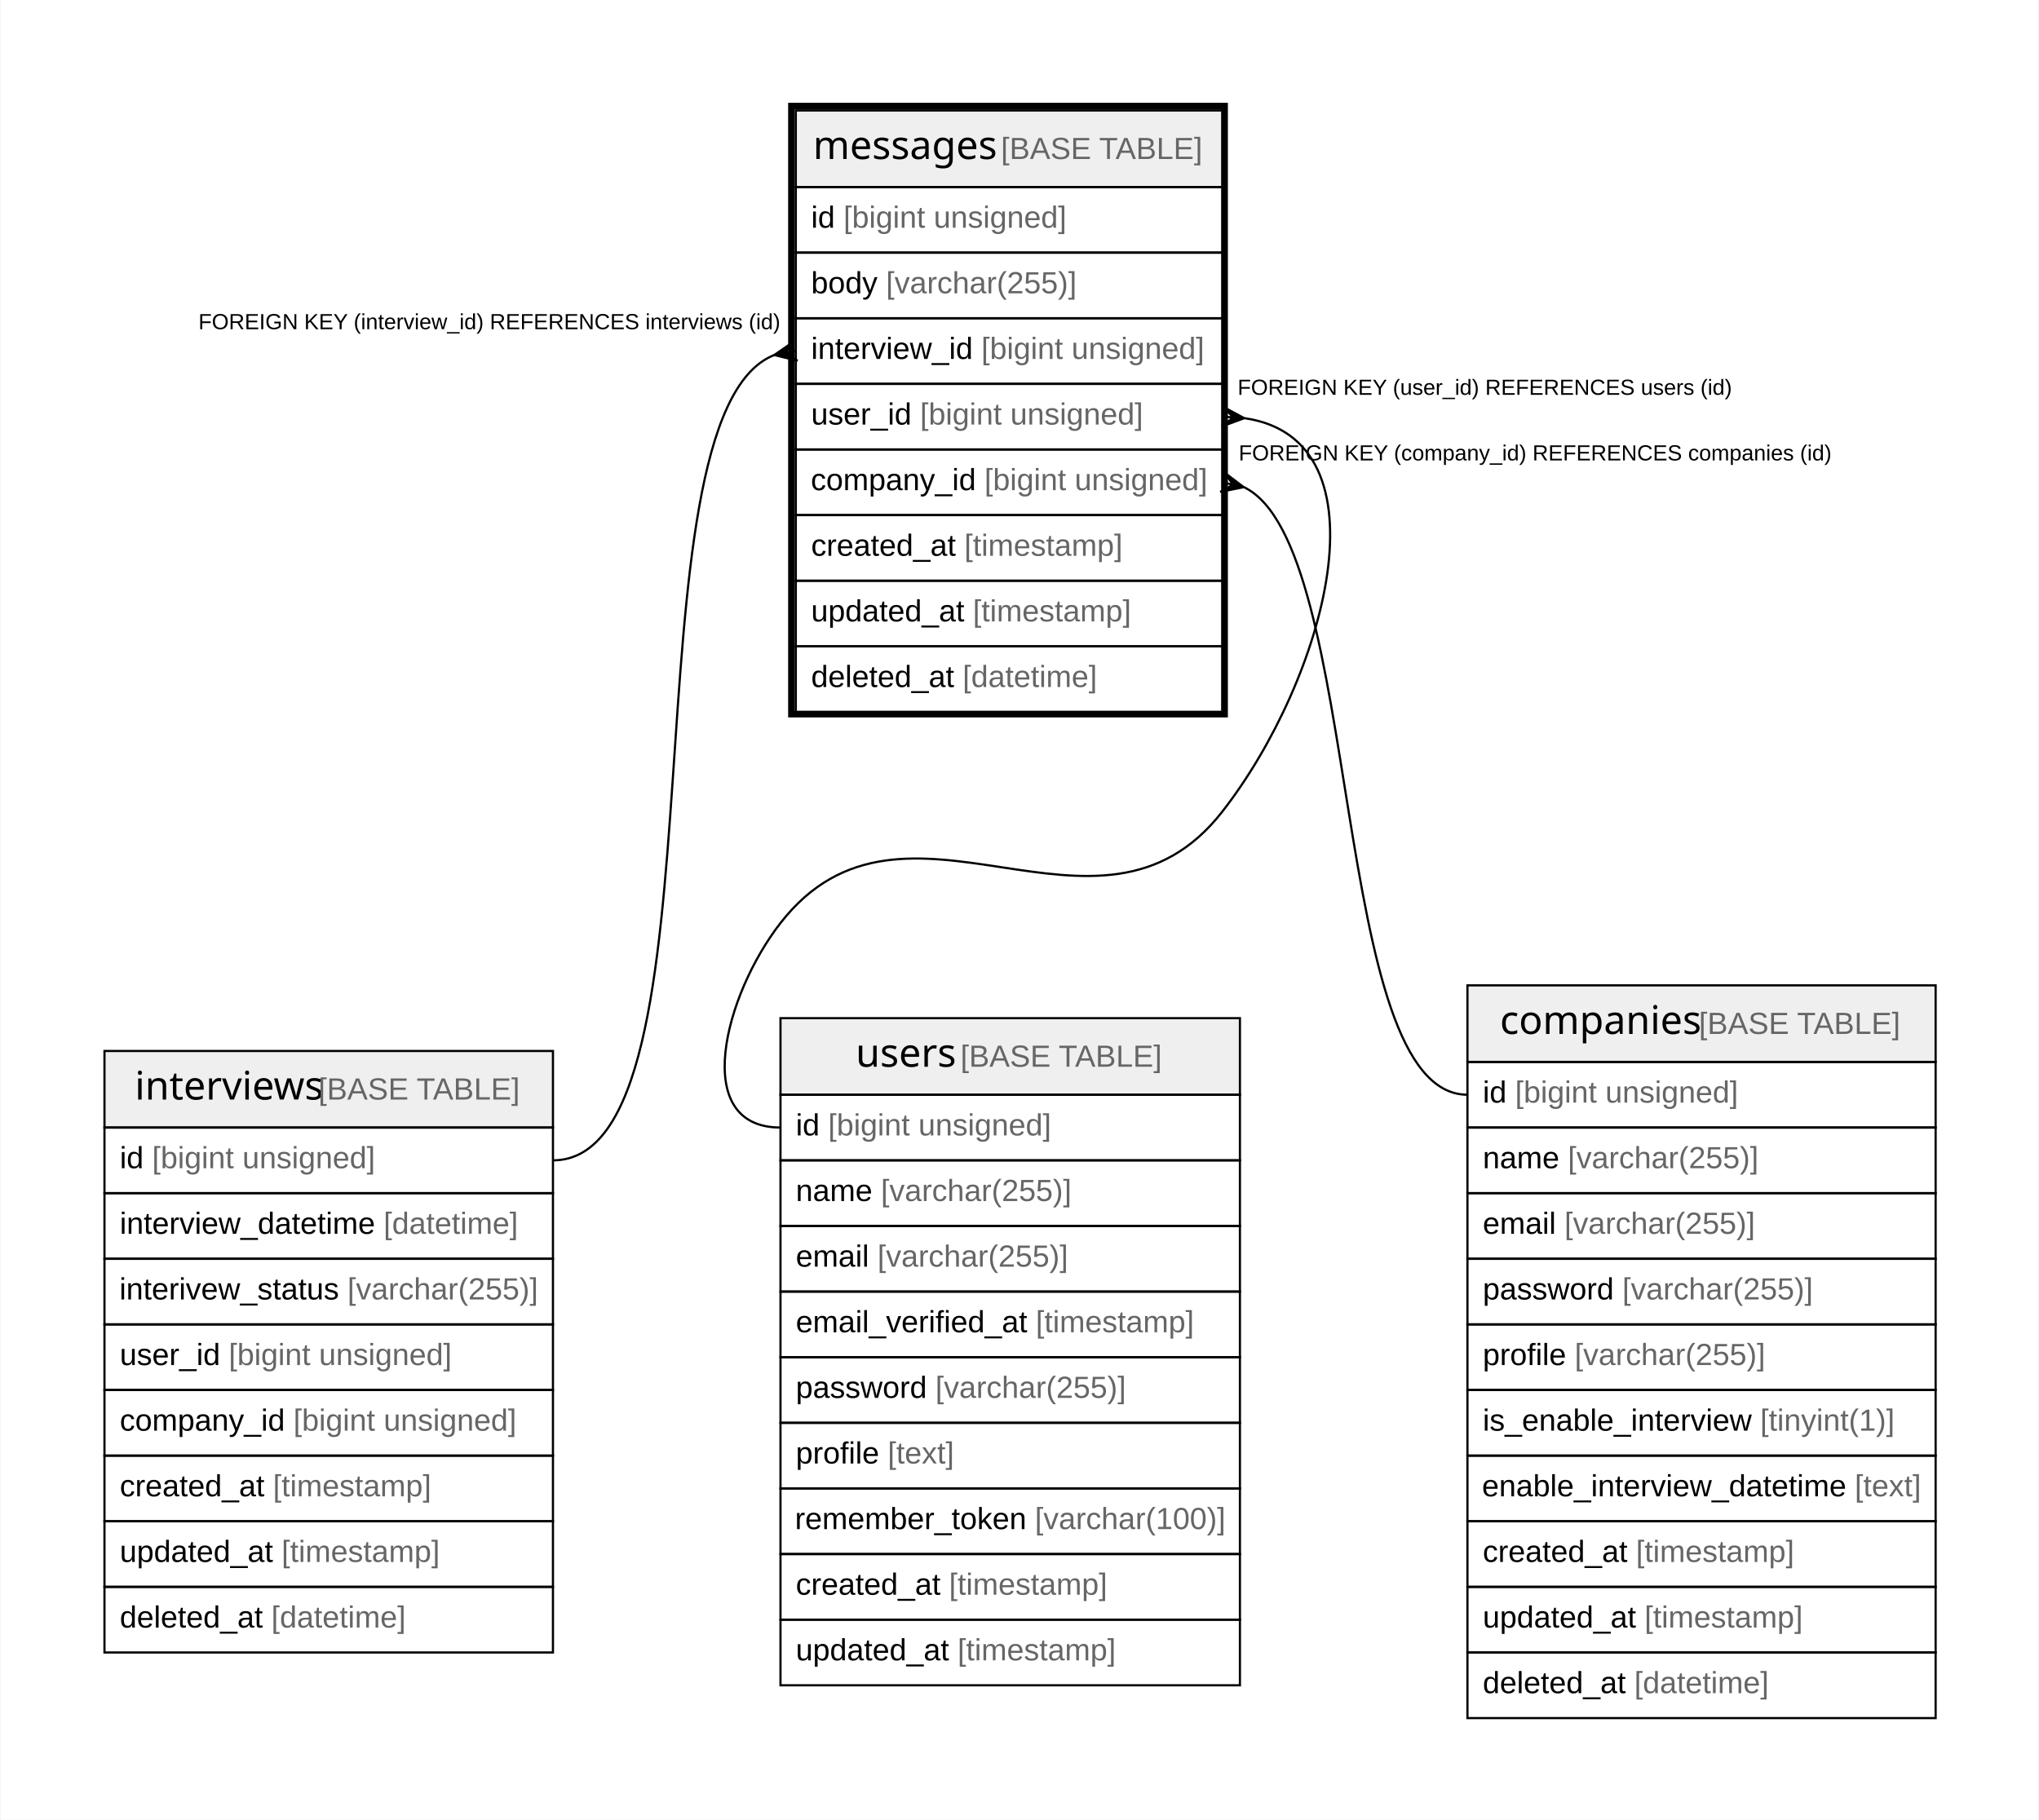
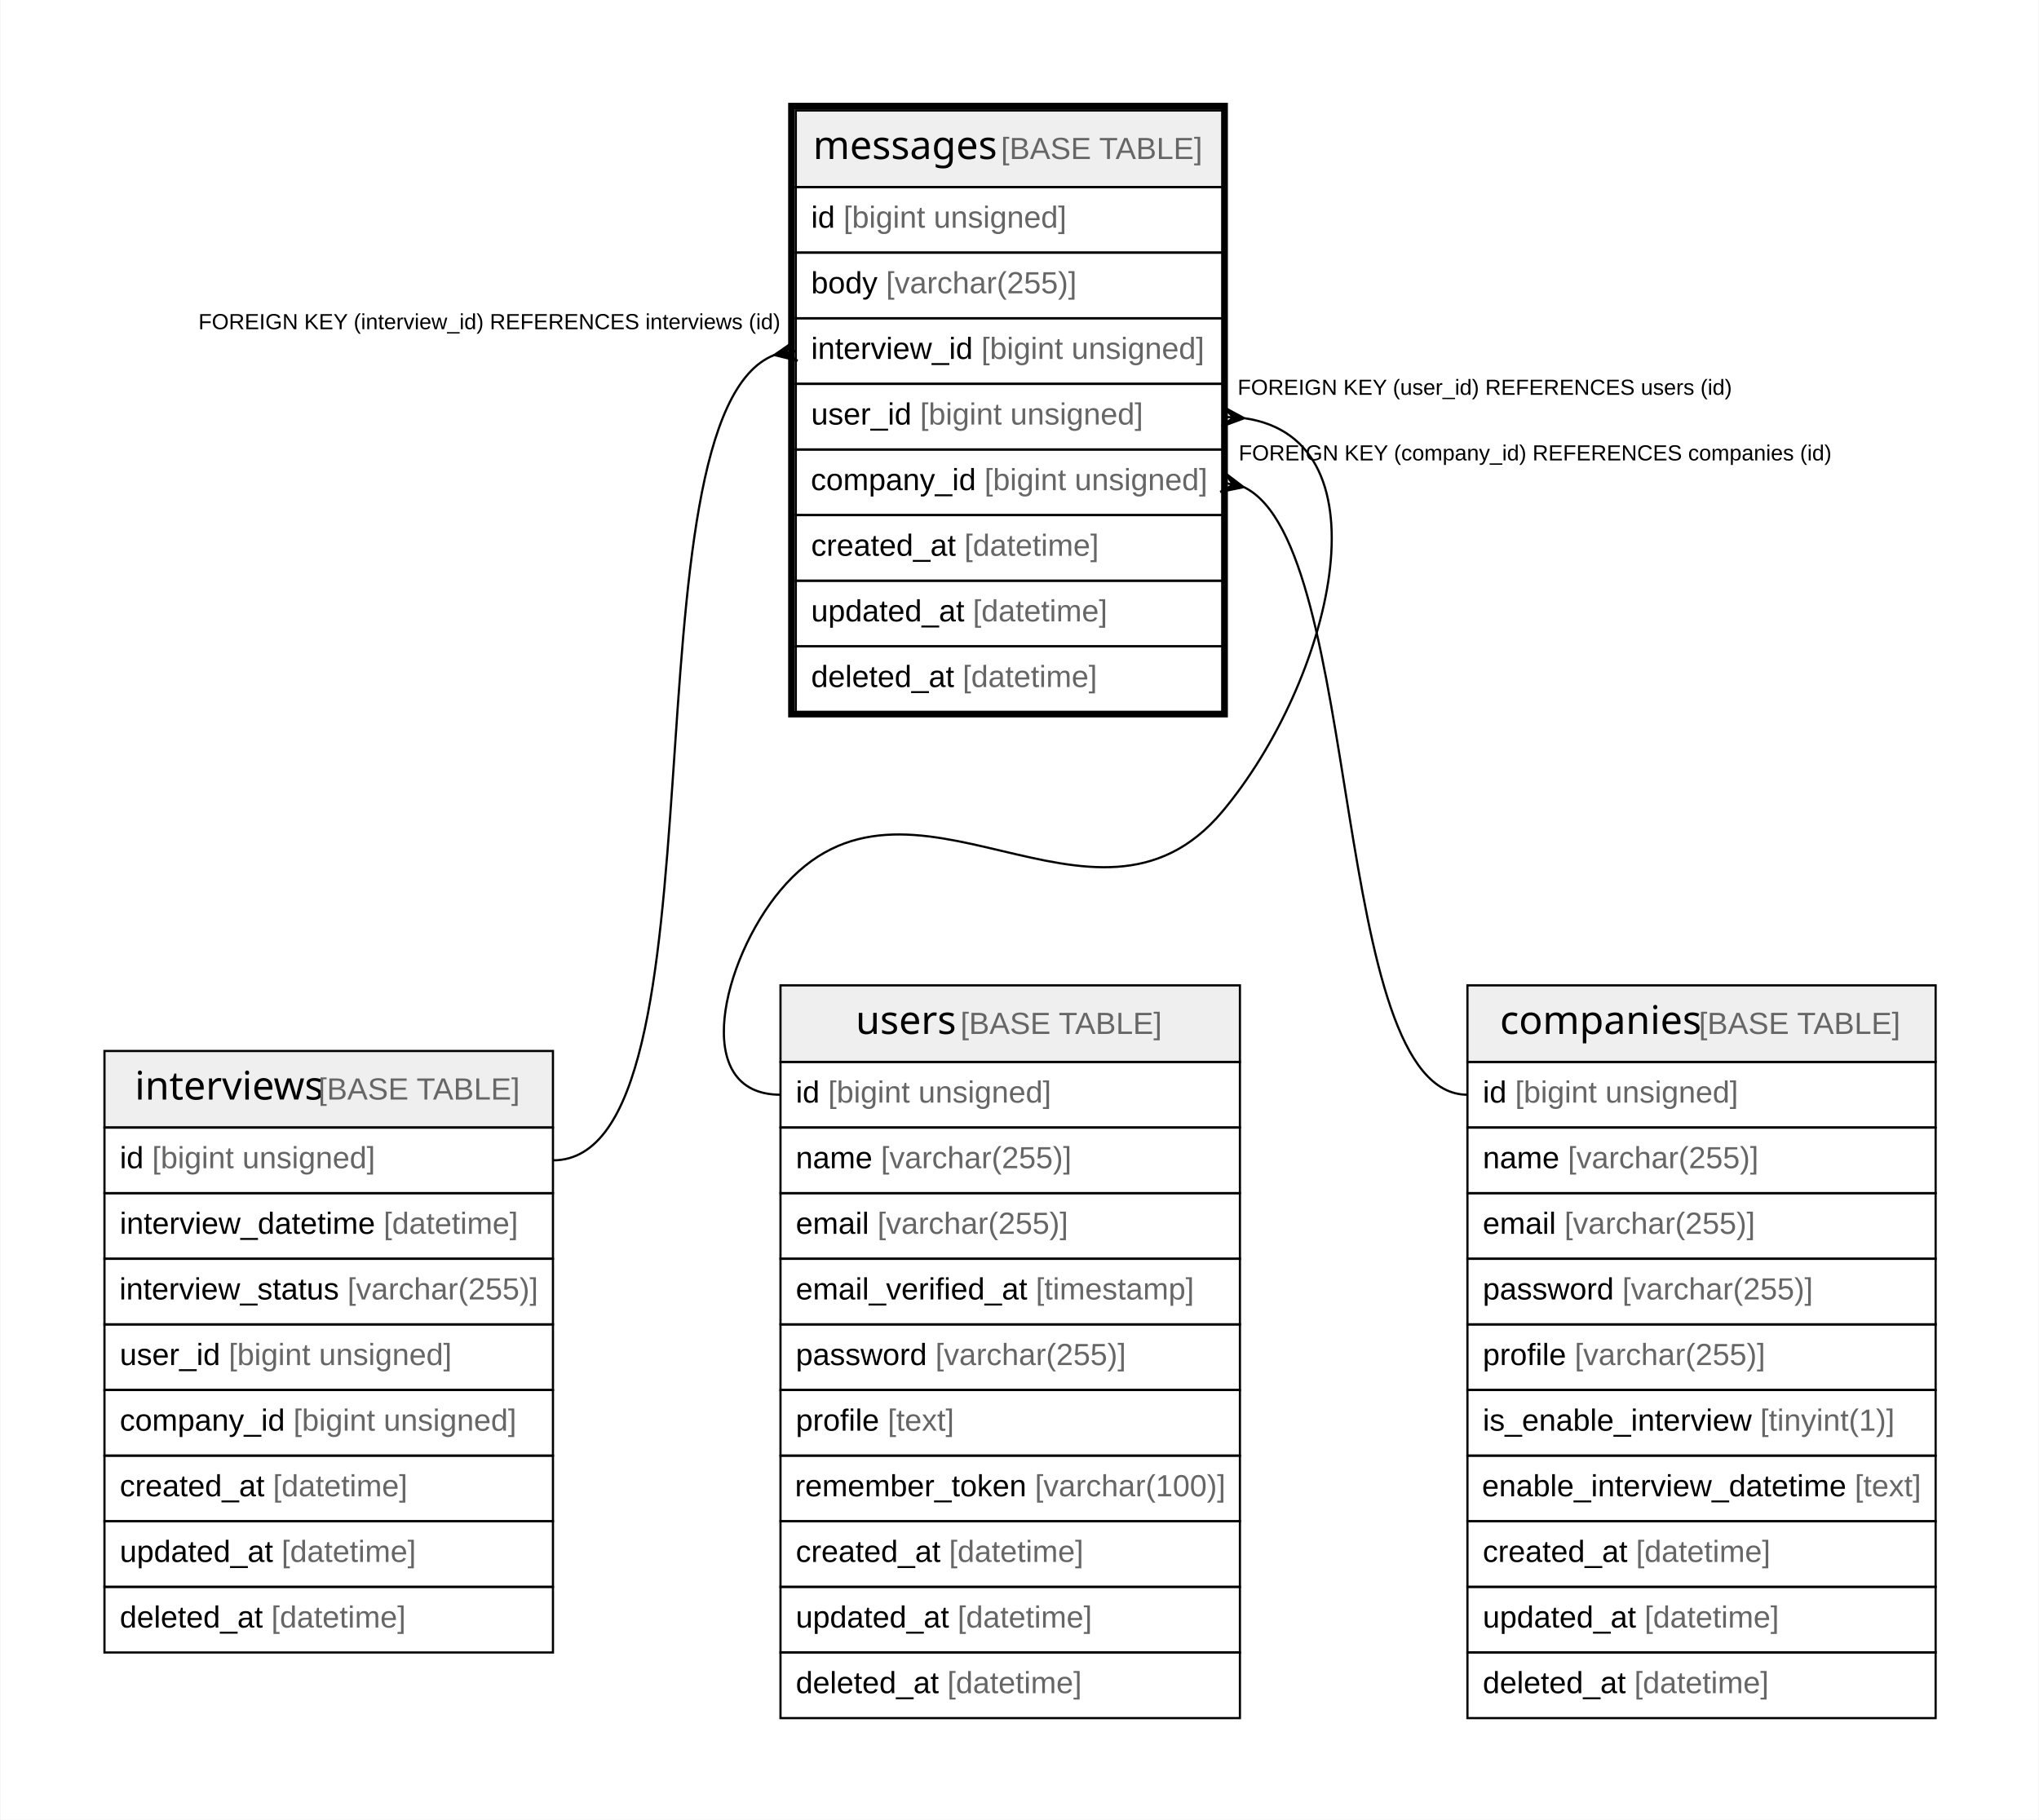
<svg xmlns="http://www.w3.org/2000/svg" width="932pt" height="832pt" viewBox="0.00 0.00 931.50 832.00">
  <g id="graph0" class="graph" transform="scale(1 1) rotate(0) translate(4 828)">
    <polygon fill="#ffffff" stroke="transparent" points="-4,4 -4,-828 927.5,-828 927.5,4 -4,4" />
    <g id="node1" class="node">
      <polygon fill="#efefef" stroke="transparent" points="359.5,-742.5 359.5,-777.5 554.5,-777.5 554.5,-742.5 359.5,-742.5" />
      <polygon fill="none" stroke="#000000" points="359.5,-742.5 359.5,-777.5 554.5,-777.5 554.5,-742.5 359.5,-742.5" />
      <text text-anchor="start" x="367.365" y="-755.3" font-family="Arial Bold" font-size="18.00" fill="#000000">messages</text>
      <text text-anchor="start" x="449.382" y="-755.3" font-family="Arial" font-size="14.00" fill="#000000"> </text>
      <text text-anchor="start" x="453.272" y="-755.3" font-family="Arial" font-size="14.00" fill="#666666">[BASE TABLE]</text>
      <polygon fill="none" stroke="#000000" points="359.5,-712.5 359.5,-742.5 554.5,-742.5 554.5,-712.5 359.5,-712.5" />
      <text text-anchor="start" x="366.5" y="-723.9" font-family="Arial" font-size="14.00" fill="#000000">id </text>
      <text text-anchor="start" x="381.28" y="-723.9" font-family="Arial" font-size="14.00" fill="#666666">[bigint unsigned]</text>
      <polygon fill="none" stroke="#000000" points="359.5,-682.5 359.5,-712.5 554.5,-712.5 554.5,-682.5 359.5,-682.5" />
      <text text-anchor="start" x="366.5" y="-693.9" font-family="Arial" font-size="14.00" fill="#000000">body </text>
      <text text-anchor="start" x="400.738" y="-693.9" font-family="Arial" font-size="14.00" fill="#666666">[varchar(255)]</text>
      <polygon fill="none" stroke="#000000" points="359.5,-652.5 359.5,-682.5 554.5,-682.5 554.5,-652.5 359.5,-652.5" />
      <text text-anchor="start" x="366.5" y="-663.9" font-family="Arial" font-size="14.00" fill="#000000">interview_id </text>
      <text text-anchor="start" x="444.281" y="-663.9" font-family="Arial" font-size="14.00" fill="#666666">[bigint unsigned]</text>
      <polygon fill="none" stroke="#000000" points="359.5,-622.5 359.5,-652.5 554.5,-652.5 554.5,-622.5 359.5,-622.5" />
      <text text-anchor="start" x="366.5" y="-633.9" font-family="Arial" font-size="14.00" fill="#000000">user_id </text>
      <text text-anchor="start" x="416.288" y="-633.9" font-family="Arial" font-size="14.00" fill="#666666">[bigint unsigned]</text>
      <polygon fill="none" stroke="#000000" points="359.5,-592.5 359.5,-622.5 554.5,-622.5 554.5,-592.5 359.5,-592.5" />
      <text text-anchor="start" x="366.361" y="-603.9" font-family="Arial" font-size="14.00" fill="#000000">company_id </text>
      <text text-anchor="start" x="445.714" y="-603.9" font-family="Arial" font-size="14.00" fill="#666666">[bigint unsigned]</text>
      <polygon fill="none" stroke="#000000" points="359.5,-562.5 359.5,-592.5 554.5,-592.5 554.5,-562.5 359.5,-562.5" />
      <text text-anchor="start" x="366.5" y="-573.9" font-family="Arial" font-size="14.00" fill="#000000">created_at </text>
-       <text text-anchor="start" x="436.528" y="-573.9" font-family="Arial" font-size="14.00" fill="#666666">[timestamp]</text>
+       <text text-anchor="start" x="436.528" y="-573.9" font-family="Arial" font-size="14.00" fill="#666666">[datetime]</text>
      <polygon fill="none" stroke="#000000" points="359.5,-532.5 359.5,-562.5 554.5,-562.5 554.5,-532.5 359.5,-532.5" />
      <text text-anchor="start" x="366.5" y="-543.9" font-family="Arial" font-size="14.00" fill="#000000">updated_at </text>
-       <text text-anchor="start" x="440.433" y="-543.9" font-family="Arial" font-size="14.00" fill="#666666">[timestamp]</text>
+       <text text-anchor="start" x="440.433" y="-543.9" font-family="Arial" font-size="14.00" fill="#666666">[datetime]</text>
      <polygon fill="none" stroke="#000000" points="359.5,-502.5 359.5,-532.5 554.5,-532.5 554.5,-502.5 359.5,-502.5" />
      <text text-anchor="start" x="366.5" y="-513.9" font-family="Arial" font-size="14.00" fill="#000000">deleted_at </text>
      <text text-anchor="start" x="435.757" y="-513.9" font-family="Arial" font-size="14.00" fill="#666666">[datetime]</text>
      <polygon fill="none" stroke="#000000" stroke-width="3" points="357.5,-501.5 357.5,-779.5 555.5,-779.5 555.5,-501.5 357.5,-501.5" />
    </g>
    <g id="node2" class="node">
      <polygon fill="#efefef" stroke="transparent" points="43.5,-312.5 43.5,-347.5 248.5,-347.5 248.5,-312.5 43.5,-312.5" />
      <polygon fill="none" stroke="#000000" points="43.5,-312.5 43.5,-347.5 248.5,-347.5 248.5,-312.5 43.5,-312.5" />
      <text text-anchor="start" x="57.375" y="-325.3" font-family="Arial Bold" font-size="18.00" fill="#000000">interviews</text>
      <text text-anchor="start" x="137.371" y="-325.3" font-family="Arial" font-size="14.00" fill="#000000"> </text>
      <text text-anchor="start" x="141.262" y="-325.3" font-family="Arial" font-size="14.00" fill="#666666">[BASE TABLE]</text>
      <polygon fill="none" stroke="#000000" points="43.5,-282.5 43.5,-312.5 248.5,-312.5 248.5,-282.5 43.5,-282.5" />
      <text text-anchor="start" x="50.5" y="-293.9" font-family="Arial" font-size="14.00" fill="#000000">id </text>
      <text text-anchor="start" x="65.28" y="-293.9" font-family="Arial" font-size="14.00" fill="#666666">[bigint unsigned]</text>
      <polygon fill="none" stroke="#000000" points="43.5,-252.5 43.5,-282.5 248.5,-282.5 248.5,-252.5 43.5,-252.5" />
      <text text-anchor="start" x="50.5" y="-263.9" font-family="Arial" font-size="14.00" fill="#000000">interview_datetime </text>
      <text text-anchor="start" x="171.071" y="-263.9" font-family="Arial" font-size="14.00" fill="#666666">[datetime]</text>
      <polygon fill="none" stroke="#000000" points="43.5,-222.5 43.5,-252.5 248.5,-252.5 248.5,-222.5 43.5,-222.5" />
-       <text text-anchor="start" x="50.321" y="-233.9" font-family="Arial" font-size="14.00" fill="#000000">interivew_status </text>
+       <text text-anchor="start" x="50.321" y="-233.9" font-family="Arial" font-size="14.00" fill="#000000">interview_status </text>
      <text text-anchor="start" x="154.56" y="-233.9" font-family="Arial" font-size="14.00" fill="#666666">[varchar(255)]</text>
      <polygon fill="none" stroke="#000000" points="43.5,-192.5 43.5,-222.5 248.5,-222.5 248.5,-192.5 43.5,-192.5" />
      <text text-anchor="start" x="50.5" y="-203.9" font-family="Arial" font-size="14.00" fill="#000000">user_id </text>
      <text text-anchor="start" x="100.288" y="-203.9" font-family="Arial" font-size="14.00" fill="#666666">[bigint unsigned]</text>
      <polygon fill="none" stroke="#000000" points="43.5,-162.5 43.5,-192.5 248.5,-192.5 248.5,-162.5 43.5,-162.5" />
      <text text-anchor="start" x="50.5" y="-173.9" font-family="Arial" font-size="14.00" fill="#000000">company_id </text>
      <text text-anchor="start" x="129.853" y="-173.9" font-family="Arial" font-size="14.00" fill="#666666">[bigint unsigned]</text>
      <polygon fill="none" stroke="#000000" points="43.5,-132.5 43.5,-162.5 248.5,-162.5 248.5,-132.5 43.5,-132.5" />
      <text text-anchor="start" x="50.5" y="-143.9" font-family="Arial" font-size="14.00" fill="#000000">created_at </text>
-       <text text-anchor="start" x="120.528" y="-143.9" font-family="Arial" font-size="14.00" fill="#666666">[timestamp]</text>
+       <text text-anchor="start" x="120.528" y="-143.9" font-family="Arial" font-size="14.00" fill="#666666">[datetime]</text>
      <polygon fill="none" stroke="#000000" points="43.5,-102.5 43.5,-132.5 248.5,-132.5 248.5,-102.5 43.5,-102.5" />
      <text text-anchor="start" x="50.5" y="-113.9" font-family="Arial" font-size="14.00" fill="#000000">updated_at </text>
-       <text text-anchor="start" x="124.433" y="-113.9" font-family="Arial" font-size="14.00" fill="#666666">[timestamp]</text>
+       <text text-anchor="start" x="124.433" y="-113.9" font-family="Arial" font-size="14.00" fill="#666666">[datetime]</text>
      <polygon fill="none" stroke="#000000" points="43.5,-72.5 43.5,-102.5 248.5,-102.5 248.5,-72.5 43.5,-72.5" />
      <text text-anchor="start" x="50.5" y="-83.9" font-family="Arial" font-size="14.00" fill="#000000">deleted_at </text>
      <text text-anchor="start" x="119.757" y="-83.9" font-family="Arial" font-size="14.00" fill="#666666">[datetime]</text>
    </g>
    <g id="edge1" class="edge">
      <path fill="none" stroke="#000000" d="M349.657,-665.684C278.389,-637.771 330.822,-297.5 248.5,-297.5" />
      <polygon fill="#000000" stroke="#000000" points="349.666,-665.685 358.683,-671.925 354.583,-666.593 359.5,-667.5 359.5,-667.5 359.5,-667.5 354.583,-666.593 360.317,-663.075 349.666,-665.685 349.666,-665.685" />
      <text text-anchor="start" x="86.45" y="-677.5" font-family="Arial" font-size="10.00" fill="#000000">FOREIGN KEY (interview_id) REFERENCES interviews (id)</text>
    </g>
    <g id="node3" class="node">
-       <polygon fill="#efefef" stroke="transparent" points="352.5,-327.5 352.5,-362.5 562.5,-362.5 562.5,-327.5 352.5,-327.5" />
-       <polygon fill="none" stroke="#000000" points="352.5,-327.5 352.5,-362.5 562.5,-362.5 562.5,-327.5 352.5,-327.5" />
-       <text text-anchor="start" x="386.871" y="-340.3" font-family="Arial Bold" font-size="18.00" fill="#000000">users</text>
-       <text text-anchor="start" x="430.875" y="-340.3" font-family="Arial" font-size="14.00" fill="#000000"> </text>
-       <text text-anchor="start" x="434.766" y="-340.3" font-family="Arial" font-size="14.00" fill="#666666">[BASE TABLE]</text>
-       <polygon fill="none" stroke="#000000" points="352.5,-297.5 352.5,-327.5 562.5,-327.5 562.5,-297.5 352.5,-297.5" />
-       <text text-anchor="start" x="359.5" y="-308.9" font-family="Arial" font-size="14.00" fill="#000000">id </text>
-       <text text-anchor="start" x="374.28" y="-308.9" font-family="Arial" font-size="14.00" fill="#666666">[bigint unsigned]</text>
-       <polygon fill="none" stroke="#000000" points="352.5,-267.5 352.5,-297.5 562.5,-297.5 562.5,-267.5 352.5,-267.5" />
-       <text text-anchor="start" x="359.5" y="-278.9" font-family="Arial" font-size="14.00" fill="#000000">name </text>
-       <text text-anchor="start" x="398.399" y="-278.9" font-family="Arial" font-size="14.00" fill="#666666">[varchar(255)]</text>
-       <polygon fill="none" stroke="#000000" points="352.5,-237.5 352.5,-267.5 562.5,-267.5 562.5,-237.5 352.5,-237.5" />
-       <text text-anchor="start" x="359.5" y="-248.9" font-family="Arial" font-size="14.00" fill="#000000">email </text>
-       <text text-anchor="start" x="396.83" y="-248.9" font-family="Arial" font-size="14.00" fill="#666666">[varchar(255)]</text>
-       <polygon fill="none" stroke="#000000" points="352.5,-207.5 352.5,-237.5 562.5,-237.5 562.5,-207.5 352.5,-207.5" />
-       <text text-anchor="start" x="359.5" y="-218.9" font-family="Arial" font-size="14.00" fill="#000000">email_verified_at </text>
-       <text text-anchor="start" x="469.18" y="-218.9" font-family="Arial" font-size="14.00" fill="#666666">[timestamp]</text>
-       <polygon fill="none" stroke="#000000" points="352.5,-177.5 352.5,-207.5 562.5,-207.5 562.5,-177.5 352.5,-177.5" />
-       <text text-anchor="start" x="359.5" y="-188.9" font-family="Arial" font-size="14.00" fill="#000000">password </text>
-       <text text-anchor="start" x="423.288" y="-188.9" font-family="Arial" font-size="14.00" fill="#666666">[varchar(255)]</text>
-       <polygon fill="none" stroke="#000000" points="352.5,-147.5 352.5,-177.5 562.5,-177.5 562.5,-147.5 352.5,-147.5" />
-       <text text-anchor="start" x="359.5" y="-158.9" font-family="Arial" font-size="14.00" fill="#000000">profile </text>
-       <text text-anchor="start" x="401.503" y="-158.9" font-family="Arial" font-size="14.00" fill="#666666">[text]</text>
-       <polygon fill="none" stroke="#000000" points="352.5,-117.5 352.5,-147.5 562.5,-147.5 562.5,-117.5 352.5,-117.5" />
-       <text text-anchor="start" x="359.098" y="-128.9" font-family="Arial" font-size="14.00" fill="#000000">remember_token </text>
-       <text text-anchor="start" x="468.783" y="-128.9" font-family="Arial" font-size="14.00" fill="#666666">[varchar(100)]</text>
-       <polygon fill="none" stroke="#000000" points="352.5,-87.5 352.5,-117.5 562.5,-117.5 562.5,-87.5 352.5,-87.5" />
-       <text text-anchor="start" x="359.5" y="-98.9" font-family="Arial" font-size="14.00" fill="#000000">created_at </text>
-       <text text-anchor="start" x="429.528" y="-98.9" font-family="Arial" font-size="14.00" fill="#666666">[timestamp]</text>
-       <polygon fill="none" stroke="#000000" points="352.5,-57.5 352.5,-87.5 562.5,-87.5 562.5,-57.5 352.5,-57.5" />
-       <text text-anchor="start" x="359.5" y="-68.9" font-family="Arial" font-size="14.00" fill="#000000">updated_at </text>
-       <text text-anchor="start" x="433.433" y="-68.9" font-family="Arial" font-size="14.00" fill="#666666">[timestamp]</text>
+       <polygon fill="#efefef" stroke="transparent" points="352.5,-342.5 352.5,-377.5 562.5,-377.5 562.5,-342.5 352.5,-342.5" />
+       <polygon fill="none" stroke="#000000" points="352.5,-342.5 352.5,-377.5 562.5,-377.5 562.5,-342.5 352.5,-342.5" />
+       <text text-anchor="start" x="386.871" y="-355.3" font-family="Arial Bold" font-size="18.00" fill="#000000">users</text>
+       <text text-anchor="start" x="430.875" y="-355.3" font-family="Arial" font-size="14.00" fill="#000000"> </text>
+       <text text-anchor="start" x="434.766" y="-355.3" font-family="Arial" font-size="14.00" fill="#666666">[BASE TABLE]</text>
+       <polygon fill="none" stroke="#000000" points="352.5,-312.5 352.5,-342.5 562.5,-342.5 562.5,-312.5 352.5,-312.5" />
+       <text text-anchor="start" x="359.5" y="-323.9" font-family="Arial" font-size="14.00" fill="#000000">id </text>
+       <text text-anchor="start" x="374.28" y="-323.9" font-family="Arial" font-size="14.00" fill="#666666">[bigint unsigned]</text>
+       <polygon fill="none" stroke="#000000" points="352.5,-282.5 352.5,-312.5 562.5,-312.5 562.5,-282.5 352.5,-282.5" />
+       <text text-anchor="start" x="359.5" y="-293.9" font-family="Arial" font-size="14.00" fill="#000000">name </text>
+       <text text-anchor="start" x="398.399" y="-293.9" font-family="Arial" font-size="14.00" fill="#666666">[varchar(255)]</text>
+       <polygon fill="none" stroke="#000000" points="352.5,-252.5 352.5,-282.5 562.5,-282.5 562.5,-252.5 352.5,-252.5" />
+       <text text-anchor="start" x="359.5" y="-263.9" font-family="Arial" font-size="14.00" fill="#000000">email </text>
+       <text text-anchor="start" x="396.83" y="-263.9" font-family="Arial" font-size="14.00" fill="#666666">[varchar(255)]</text>
+       <polygon fill="none" stroke="#000000" points="352.5,-222.5 352.5,-252.5 562.5,-252.5 562.5,-222.5 352.5,-222.5" />
+       <text text-anchor="start" x="359.5" y="-233.9" font-family="Arial" font-size="14.00" fill="#000000">email_verified_at </text>
+       <text text-anchor="start" x="469.18" y="-233.9" font-family="Arial" font-size="14.00" fill="#666666">[timestamp]</text>
+       <polygon fill="none" stroke="#000000" points="352.5,-192.5 352.5,-222.5 562.5,-222.5 562.5,-192.5 352.5,-192.5" />
+       <text text-anchor="start" x="359.5" y="-203.9" font-family="Arial" font-size="14.00" fill="#000000">password </text>
+       <text text-anchor="start" x="423.288" y="-203.9" font-family="Arial" font-size="14.00" fill="#666666">[varchar(255)]</text>
+       <polygon fill="none" stroke="#000000" points="352.5,-162.5 352.5,-192.5 562.5,-192.5 562.5,-162.5 352.5,-162.5" />
+       <text text-anchor="start" x="359.5" y="-173.9" font-family="Arial" font-size="14.00" fill="#000000">profile </text>
+       <text text-anchor="start" x="401.503" y="-173.9" font-family="Arial" font-size="14.00" fill="#666666">[text]</text>
+       <polygon fill="none" stroke="#000000" points="352.5,-132.5 352.5,-162.5 562.5,-162.5 562.5,-132.5 352.5,-132.5" />
+       <text text-anchor="start" x="359.098" y="-143.9" font-family="Arial" font-size="14.00" fill="#000000">remember_token </text>
+       <text text-anchor="start" x="468.783" y="-143.9" font-family="Arial" font-size="14.00" fill="#666666">[varchar(100)]</text>
+       <polygon fill="none" stroke="#000000" points="352.5,-102.5 352.5,-132.5 562.5,-132.5 562.5,-102.5 352.5,-102.5" />
+       <text text-anchor="start" x="359.5" y="-113.9" font-family="Arial" font-size="14.00" fill="#000000">created_at </text>
+       <text text-anchor="start" x="429.528" y="-113.9" font-family="Arial" font-size="14.00" fill="#666666">[datetime]</text>
+       <polygon fill="none" stroke="#000000" points="352.5,-72.5 352.5,-102.5 562.5,-102.5 562.5,-72.5 352.5,-72.5" />
+       <text text-anchor="start" x="359.5" y="-83.9" font-family="Arial" font-size="14.00" fill="#000000">updated_at </text>
+       <text text-anchor="start" x="433.433" y="-83.9" font-family="Arial" font-size="14.00" fill="#666666">[datetime]</text>
+       <polygon fill="none" stroke="#000000" points="352.5,-42.5 352.5,-72.5 562.5,-72.5 562.5,-42.5 352.5,-42.5" />
+       <text text-anchor="start" x="359.5" y="-53.9" font-family="Arial" font-size="14.00" fill="#000000">deleted_at </text>
+       <text text-anchor="start" x="428.757" y="-53.9" font-family="Arial" font-size="14.00" fill="#666666">[datetime]</text>
    </g>
    <g id="edge2" class="edge">
-       <path fill="none" stroke="#000000" d="M564.647,-636.806C631.907,-627.078 601.582,-517.446 554.5,-457 497.601,-383.95 409.399,-479.05 352.5,-406 326.964,-373.216 310.944,-312.5 352.5,-312.5" />
-       <polygon fill="#000000" stroke="#000000" points="564.477,-636.817 554.193,-633.01 559.488,-637.159 554.5,-637.5 554.5,-637.5 554.5,-637.5 559.488,-637.159 554.807,-641.99 564.477,-636.817 564.477,-636.817" />
+       <path fill="none" stroke="#000000" d="M564.659,-636.796C632.097,-626.925 603.696,-515.738 554.5,-457 495.947,-387.089 411.053,-490.911 352.5,-421 325.818,-389.142 310.944,-327.5 352.5,-327.5" />
+       <polygon fill="#000000" stroke="#000000" points="564.476,-636.808 554.189,-633.011 559.488,-637.154 554.5,-637.5 554.5,-637.5 554.5,-637.5 559.488,-637.154 554.811,-641.989 564.476,-636.808 564.476,-636.808" />
      <text text-anchor="start" x="561.445" y="-647.5" font-family="Arial" font-size="10.00" fill="#000000">FOREIGN KEY (user_id) REFERENCES users (id)</text>
    </g>
    <g id="node4" class="node">
      <polygon fill="#efefef" stroke="transparent" points="666.5,-342.5 666.5,-377.5 880.5,-377.5 880.5,-342.5 666.5,-342.5" />
      <polygon fill="none" stroke="#000000" points="666.5,-342.5 666.5,-377.5 880.5,-377.5 880.5,-342.5 666.5,-342.5" />
      <text text-anchor="start" x="681.364" y="-355.3" font-family="Arial Bold" font-size="18.00" fill="#000000">companies</text>
      <text text-anchor="start" x="768.382" y="-355.3" font-family="Arial" font-size="14.00" fill="#000000"> </text>
      <text text-anchor="start" x="772.272" y="-355.3" font-family="Arial" font-size="14.00" fill="#666666">[BASE TABLE]</text>
      <polygon fill="none" stroke="#000000" points="666.5,-312.5 666.5,-342.5 880.5,-342.5 880.5,-312.5 666.5,-312.5" />
      <text text-anchor="start" x="673.5" y="-323.9" font-family="Arial" font-size="14.00" fill="#000000">id </text>
      <text text-anchor="start" x="688.28" y="-323.9" font-family="Arial" font-size="14.00" fill="#666666">[bigint unsigned]</text>
      <polygon fill="none" stroke="#000000" points="666.5,-282.5 666.5,-312.5 880.5,-312.5 880.5,-282.5 666.5,-282.5" />
      <text text-anchor="start" x="673.5" y="-293.9" font-family="Arial" font-size="14.00" fill="#000000">name </text>
      <text text-anchor="start" x="712.399" y="-293.9" font-family="Arial" font-size="14.00" fill="#666666">[varchar(255)]</text>
      <polygon fill="none" stroke="#000000" points="666.5,-252.5 666.5,-282.5 880.5,-282.5 880.5,-252.5 666.5,-252.5" />
      <text text-anchor="start" x="673.5" y="-263.9" font-family="Arial" font-size="14.00" fill="#000000">email </text>
      <text text-anchor="start" x="710.83" y="-263.9" font-family="Arial" font-size="14.00" fill="#666666">[varchar(255)]</text>
      <polygon fill="none" stroke="#000000" points="666.5,-222.5 666.5,-252.5 880.5,-252.5 880.5,-222.5 666.5,-222.5" />
      <text text-anchor="start" x="673.5" y="-233.9" font-family="Arial" font-size="14.00" fill="#000000">password </text>
      <text text-anchor="start" x="737.288" y="-233.9" font-family="Arial" font-size="14.00" fill="#666666">[varchar(255)]</text>
      <polygon fill="none" stroke="#000000" points="666.5,-192.5 666.5,-222.5 880.5,-222.5 880.5,-192.5 666.5,-192.5" />
      <text text-anchor="start" x="673.5" y="-203.9" font-family="Arial" font-size="14.00" fill="#000000">profile </text>
      <text text-anchor="start" x="715.503" y="-203.9" font-family="Arial" font-size="14.00" fill="#666666">[varchar(255)]</text>
      <polygon fill="none" stroke="#000000" points="666.5,-162.5 666.5,-192.5 880.5,-192.5 880.5,-162.5 666.5,-162.5" />
      <text text-anchor="start" x="673.5" y="-173.9" font-family="Arial" font-size="14.00" fill="#000000">is_enable_interview </text>
      <text text-anchor="start" x="800.301" y="-173.9" font-family="Arial" font-size="14.00" fill="#666666">[tinyint(1)]</text>
      <polygon fill="none" stroke="#000000" points="666.5,-132.5 666.5,-162.5 880.5,-162.5 880.5,-132.5 666.5,-132.5" />
      <text text-anchor="start" x="673.141" y="-143.9" font-family="Arial" font-size="14.00" fill="#000000">enable_interview_datetime </text>
      <text text-anchor="start" x="843.514" y="-143.9" font-family="Arial" font-size="14.00" fill="#666666">[text]</text>
      <polygon fill="none" stroke="#000000" points="666.5,-102.5 666.5,-132.5 880.5,-132.5 880.5,-102.5 666.5,-102.5" />
      <text text-anchor="start" x="673.5" y="-113.9" font-family="Arial" font-size="14.00" fill="#000000">created_at </text>
-       <text text-anchor="start" x="743.528" y="-113.9" font-family="Arial" font-size="14.00" fill="#666666">[timestamp]</text>
+       <text text-anchor="start" x="743.528" y="-113.9" font-family="Arial" font-size="14.00" fill="#666666">[datetime]</text>
      <polygon fill="none" stroke="#000000" points="666.5,-72.5 666.5,-102.5 880.5,-102.5 880.5,-72.5 666.5,-72.5" />
      <text text-anchor="start" x="673.5" y="-83.9" font-family="Arial" font-size="14.00" fill="#000000">updated_at </text>
-       <text text-anchor="start" x="747.433" y="-83.9" font-family="Arial" font-size="14.00" fill="#666666">[timestamp]</text>
+       <text text-anchor="start" x="747.433" y="-83.9" font-family="Arial" font-size="14.00" fill="#666666">[datetime]</text>
      <polygon fill="none" stroke="#000000" points="666.5,-42.5 666.5,-72.5 880.5,-72.5 880.5,-42.5 666.5,-42.5" />
      <text text-anchor="start" x="673.5" y="-53.9" font-family="Arial" font-size="14.00" fill="#000000">deleted_at </text>
      <text text-anchor="start" x="742.757" y="-53.9" font-family="Arial" font-size="14.00" fill="#666666">[datetime]</text>
    </g>
    <g id="edge3" class="edge">
      <path fill="none" stroke="#000000" d="M564.385,-605.246C619.439,-578.747 603.019,-327.5 666.5,-327.5" />
      <polygon fill="#000000" stroke="#000000" points="564.25,-605.277 553.5,-603.113 559.375,-606.389 554.5,-607.5 554.5,-607.5 554.5,-607.5 559.375,-606.389 555.5,-611.887 564.25,-605.277 564.25,-605.277" />
      <text text-anchor="start" x="561.938" y="-617.5" font-family="Arial" font-size="10.00" fill="#000000">FOREIGN KEY (company_id) REFERENCES companies (id)</text>
    </g>
  </g>
</svg>
